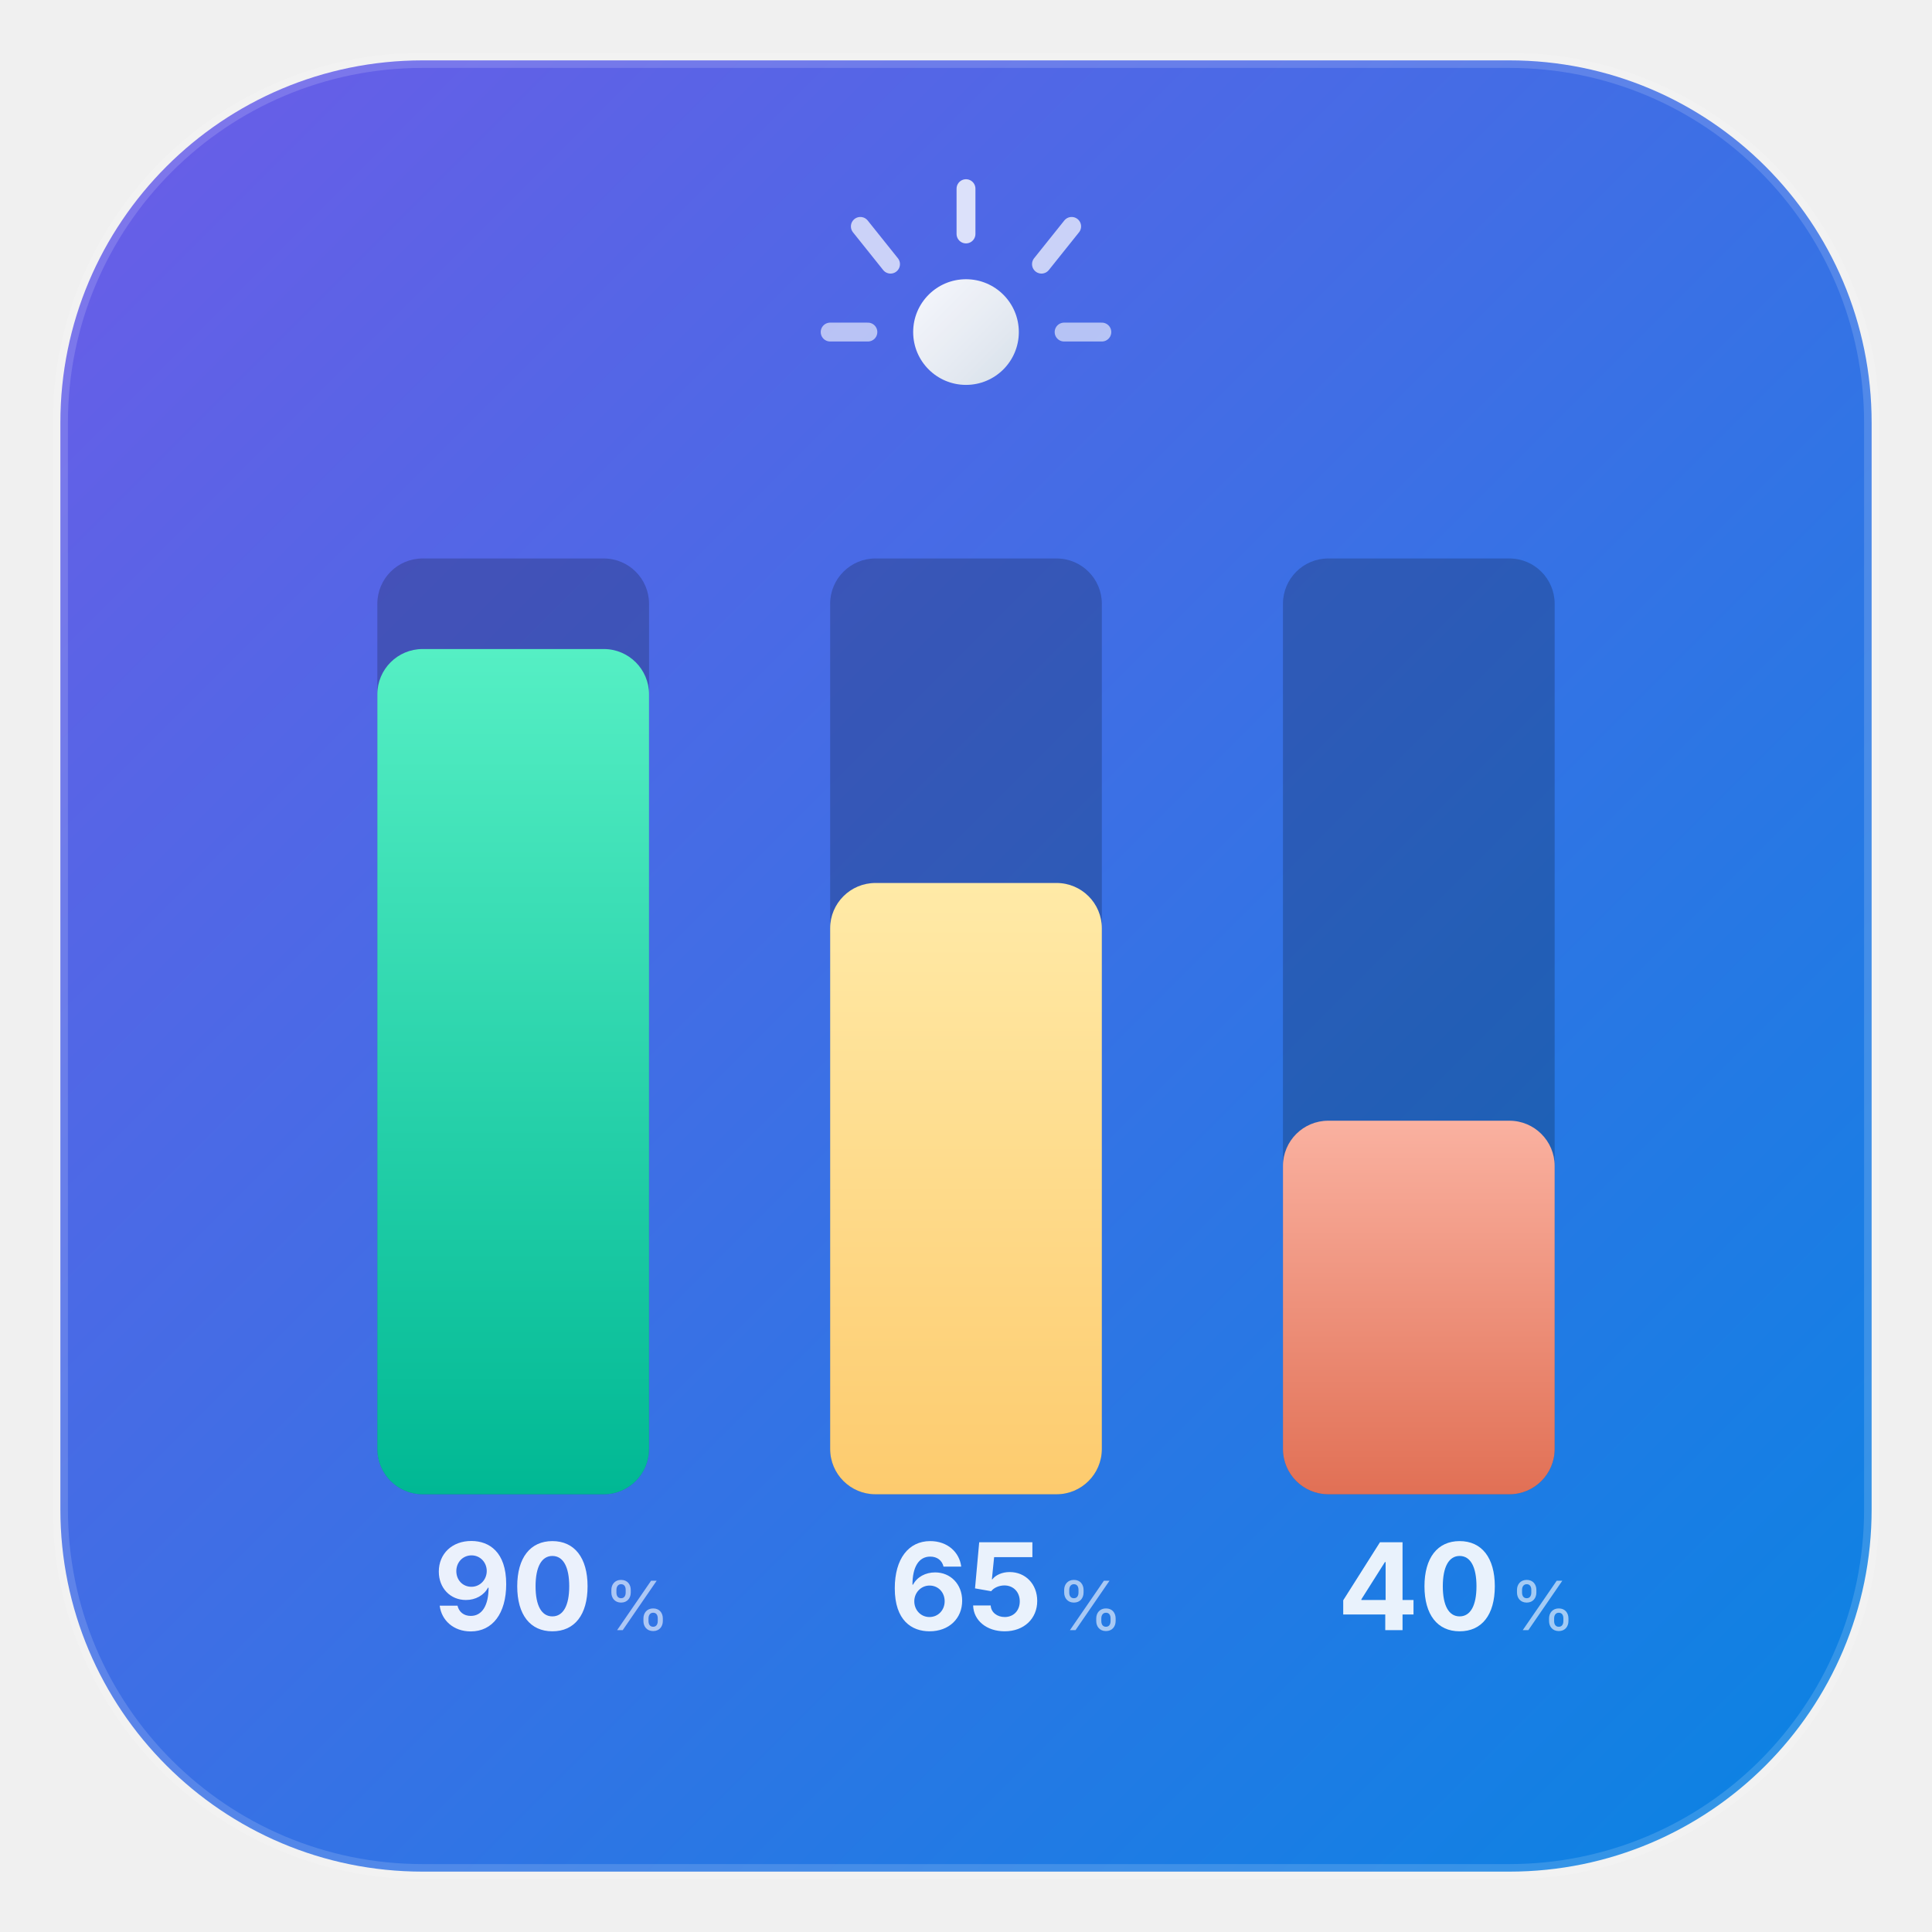
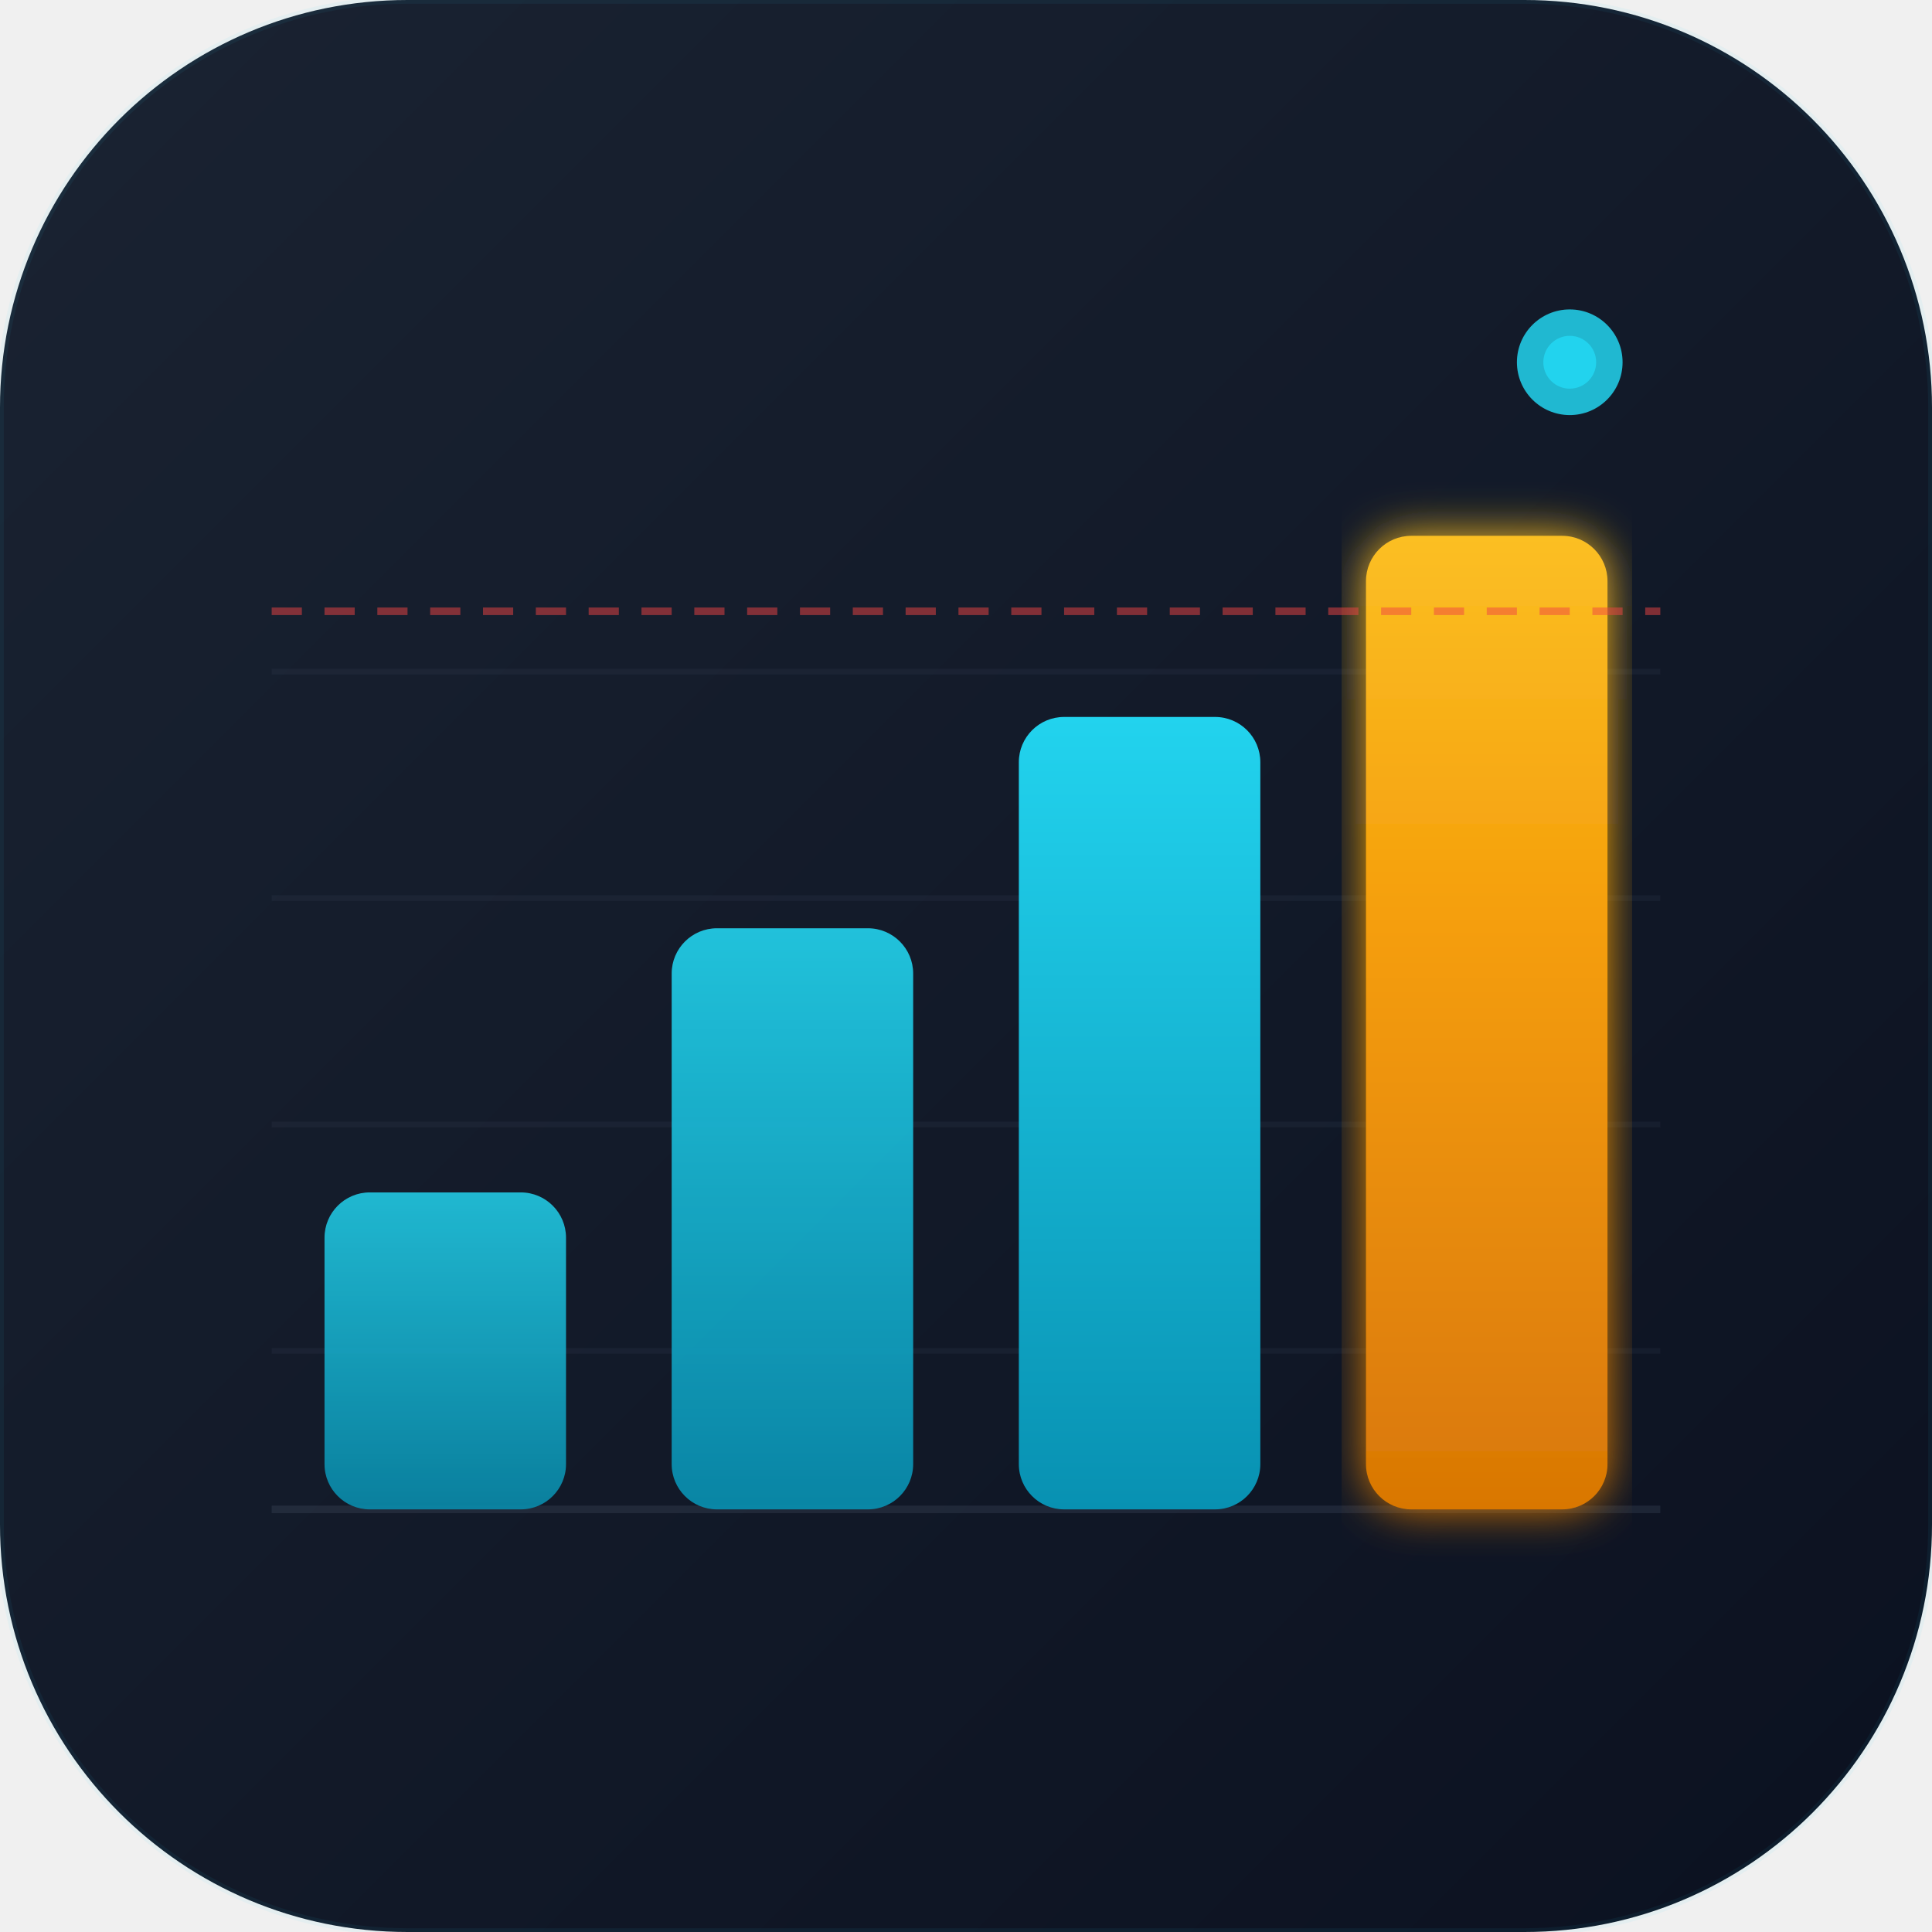
<svg xmlns="http://www.w3.org/2000/svg" viewBox="0 0 512 512">
  <defs>
    <linearGradient id="bg" x1="0%" y1="0%" x2="100%" y2="100%">
-       <stop offset="0%" style="stop-color:#6C5CE7" />
-       <stop offset="100%" style="stop-color:#0984E3" />
+       <stop offset="0%" style="stop-color:#1A2332" />
+       <stop offset="100%" style="stop-color:#0B1120" />
    </linearGradient>
-     <linearGradient id="bar1" x1="0%" y1="100%" x2="0%" y2="0%">
-       <stop offset="0%" style="stop-color:#00B894" />
-       <stop offset="100%" style="stop-color:#55EFC4" />
+     <linearGradient id="bar" x1="0%" y1="100%" x2="0%" y2="0%">
+       <stop offset="0%" style="stop-color:#0891B2" />
+       <stop offset="100%" style="stop-color:#22D3EE" />
    </linearGradient>
-     <linearGradient id="bar2" x1="0%" y1="100%" x2="0%" y2="0%">
-       <stop offset="0%" style="stop-color:#FDCB6E" />
-       <stop offset="100%" style="stop-color:#FFEAA7" />
+     <linearGradient id="barHigh" x1="0%" y1="100%" x2="0%" y2="0%">
+       <stop offset="0%" style="stop-color:#D97706" />
+       <stop offset="60%" style="stop-color:#F59E0B" />
+       <stop offset="100%" style="stop-color:#FBBF24" />
    </linearGradient>
-     <linearGradient id="bar3" x1="0%" y1="100%" x2="0%" y2="0%">
-       <stop offset="0%" style="stop-color:#E17055" />
-       <stop offset="100%" style="stop-color:#FAB1A0" />
-     </linearGradient>
-     <linearGradient id="spark" x1="0%" y1="0%" x2="100%" y2="100%">
-       <stop offset="0%" style="stop-color:#FFF" />
-       <stop offset="100%" style="stop-color:#DFE6E9" />
-     </linearGradient>
+     <filter id="glow">
+       <feGaussianBlur stdDeviation="6" result="blur" />
+       <feMerge>
+         <feMergeNode in="blur" />
+         <feMergeNode in="SourceGraphic" />
+       </feMerge>
+     </filter>
  </defs>
-   <rect x="16" y="16" width="480" height="480" rx="96" ry="96" fill="url(#bg)" />
-   <rect x="16" y="16" width="480" height="480" rx="96" ry="96" fill="none" stroke="rgba(255,255,255,0.15)" stroke-width="4" />
-   <rect x="100" y="148" width="72" height="248" rx="12" ry="12" fill="rgba(0,0,0,0.2)" />
-   <rect x="100" y="172" width="72" height="224" rx="12" ry="12" fill="url(#bar1)" />
-   <rect x="220" y="148" width="72" height="248" rx="12" ry="12" fill="rgba(0,0,0,0.2)" />
-   <rect x="220" y="234" width="72" height="162" rx="12" ry="12" fill="url(#bar2)" />
-   <rect x="340" y="148" width="72" height="248" rx="12" ry="12" fill="rgba(0,0,0,0.2)" />
-   <rect x="340" y="297" width="72" height="99" rx="12" ry="12" fill="url(#bar3)" />
-   <circle cx="256" cy="88" r="14" fill="url(#spark)" opacity="0.95" />
-   <line x1="256" y1="62" x2="256" y2="50" stroke="white" stroke-width="5" stroke-linecap="round" opacity="0.8" />
-   <line x1="276" y1="70" x2="284" y2="60" stroke="white" stroke-width="5" stroke-linecap="round" opacity="0.7" />
-   <line x1="236" y1="70" x2="228" y2="60" stroke="white" stroke-width="5" stroke-linecap="round" opacity="0.7" />
-   <line x1="282" y1="88" x2="292" y2="88" stroke="white" stroke-width="5" stroke-linecap="round" opacity="0.6" />
-   <line x1="230" y1="88" x2="220" y2="88" stroke="white" stroke-width="5" stroke-linecap="round" opacity="0.6" />
-   <text x="136" y="432" fill="white" font-family="system-ui, -apple-system, sans-serif" font-size="32" font-weight="700" text-anchor="middle" opacity="0.9">90</text>
-   <text x="256" y="432" fill="white" font-family="system-ui, -apple-system, sans-serif" font-size="32" font-weight="700" text-anchor="middle" opacity="0.9">65</text>
-   <text x="376" y="432" fill="white" font-family="system-ui, -apple-system, sans-serif" font-size="32" font-weight="700" text-anchor="middle" opacity="0.9">40</text>
-   <text x="160" y="432" fill="white" font-family="system-ui, -apple-system, sans-serif" font-size="18" font-weight="400" text-anchor="start" opacity="0.6">%</text>
-   <text x="280" y="432" fill="white" font-family="system-ui, -apple-system, sans-serif" font-size="18" font-weight="400" text-anchor="start" opacity="0.6">%</text>
-   <text x="400" y="432" fill="white" font-family="system-ui, -apple-system, sans-serif" font-size="18" font-weight="400" text-anchor="start" opacity="0.6">%</text>
+   <rect width="512" height="512" rx="108" fill="url(#bg)" />
+   <rect width="512" height="512" rx="108" fill="none" stroke="rgba(34,211,238,0.06)" stroke-width="2" />
+   <line x1="72" y1="178" x2="440" y2="178" stroke="rgba(148,163,184,0.06)" stroke-width="1.5" />
+   <line x1="72" y1="238" x2="440" y2="238" stroke="rgba(148,163,184,0.06)" stroke-width="1.5" />
+   <line x1="72" y1="298" x2="440" y2="298" stroke="rgba(148,163,184,0.06)" stroke-width="1.5" />
+   <line x1="72" y1="358" x2="440" y2="358" stroke="rgba(148,163,184,0.06)" stroke-width="1.5" />
+   <line x1="72" y1="400" x2="440" y2="400" stroke="rgba(148,163,184,0.12)" stroke-width="2" />
+   <rect x="86" y="316" width="64" height="84" rx="12" fill="url(#bar)" opacity="0.85" />
+   <rect x="178" y="246" width="64" height="154" rx="12" fill="url(#bar)" opacity="0.9" />
+   <rect x="270" y="190" width="64" height="210" rx="12" fill="url(#bar)" />
+   <rect x="362" y="142" width="64" height="258" rx="12" fill="url(#barHigh)" filter="url(#glow)" />
+   <line x1="72" y1="162" x2="440" y2="162" stroke="#EF4444" stroke-width="2" stroke-dasharray="8 6" opacity="0.5" />
+   <circle cx="416" cy="96" r="14" fill="#22D3EE" opacity="0.85" />
+   <circle cx="416" cy="96" r="7" fill="#22D3EE">
+     <animate attributeName="opacity" values="0.4;1;0.4" dur="2.5s" repeatCount="indefinite" />
+   </circle>
</svg>
